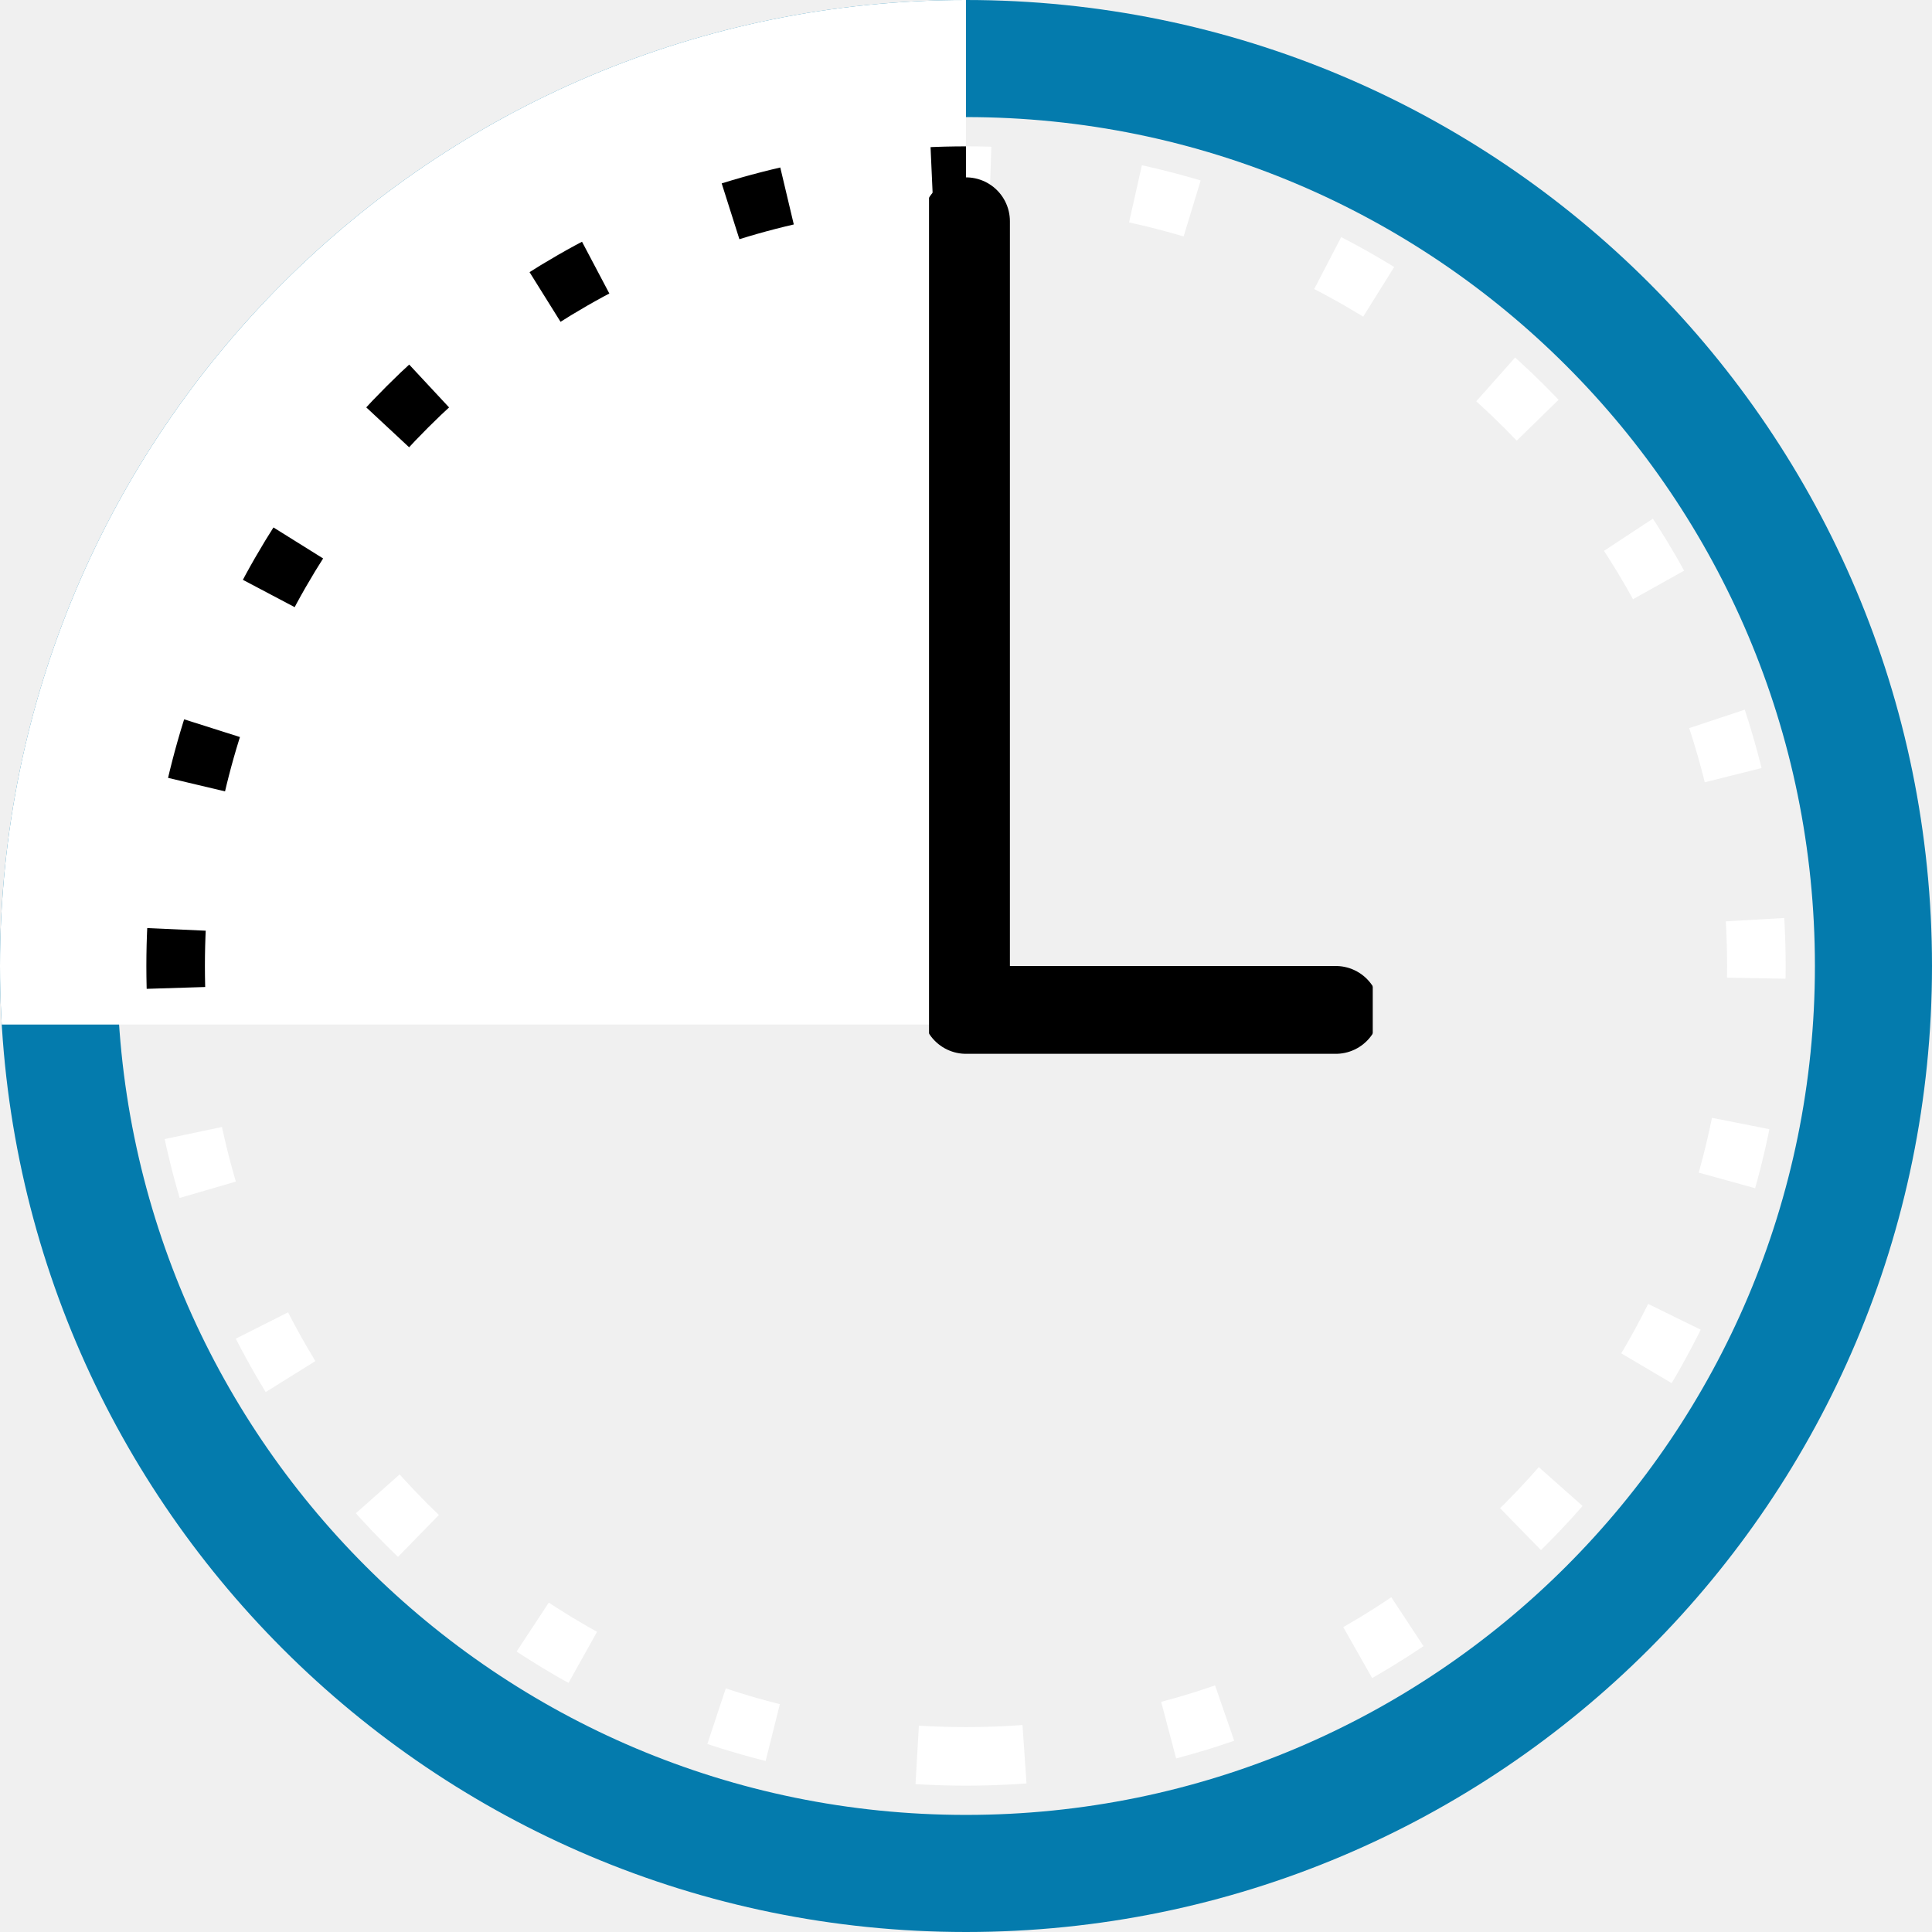
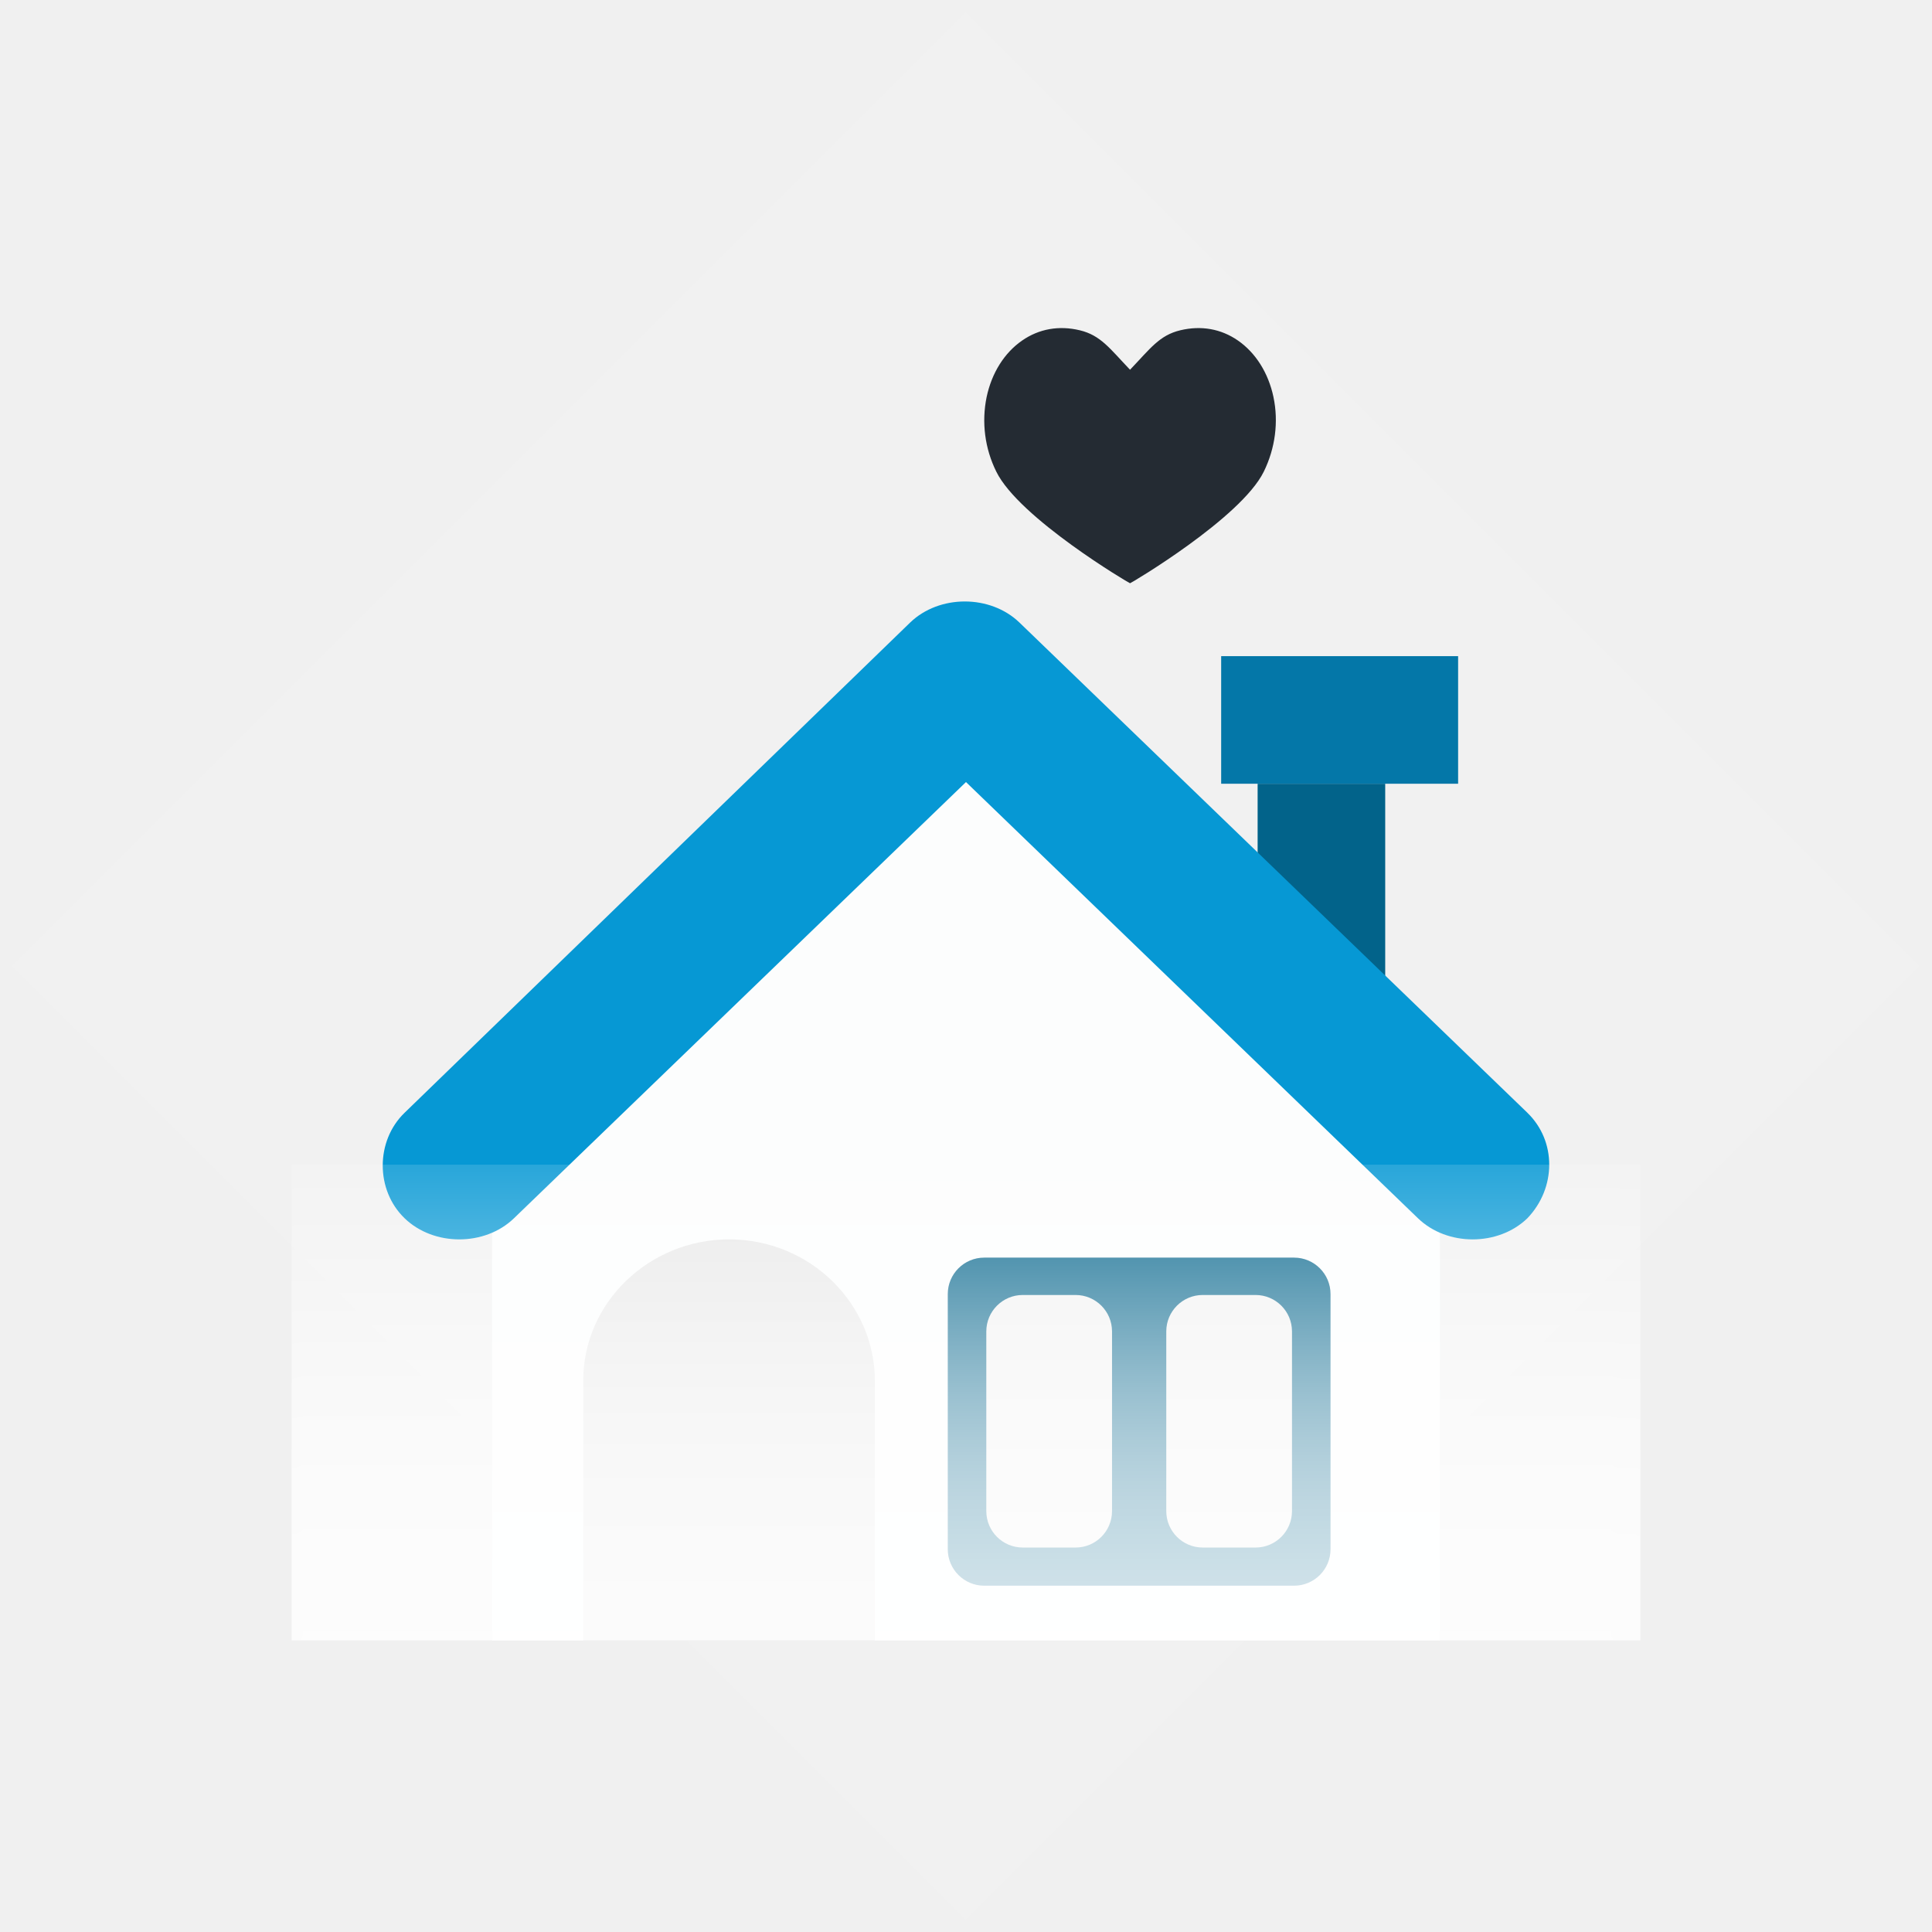
- <svg xmlns="http://www.w3.org/2000/svg" xmlns:xlink="http://www.w3.org/1999/xlink" width="66" height="66">
+ <svg xmlns="http://www.w3.org/2000/svg" xmlns:xlink="http://www.w3.org/1999/xlink" width="106" height="106">
  <defs>
-     <circle id="a" cx="33" cy="33" r="33" />
-     <path id="c" d="M0 0h39v39H0z" />
+     <path id="a" d="M16 16h74v74H16z" />
+     <linearGradient x1="46.483%" y1="-80.511%" x2="46.483%" y2="45.687%" id="c">
+       <stop stop-opacity=".012" offset="0%" />
+       <stop stop-color="#FFF" stop-opacity=".362" offset="43.581%" />
+       <stop stop-color="#FFF" stop-opacity=".899" offset="100%" />
+     </linearGradient>
+     <filter x="-20%" y="-41.2%" width="140%" height="182.4%" filterUnits="objectBoundingBox" id="d">
+       <feGaussianBlur stdDeviation="7" in="SourceGraphic" />
+     </filter>
  </defs>
  <g fill="none" fill-rule="evenodd">
-     <path d="M-4-6h74v74H-4z" />
    <mask id="b" fill="#fff">
      <use xlink:href="#a" />
    </mask>
-     <circle stroke="#047BAD" stroke-width="4" cx="33" cy="33" r="31" />
-     <path d="M33 60c14.912 0 27-12.088 27-27S47.912 6 33 6 6 18.088 6 33s12.088 27 27 27z" stroke="#FFF" stroke-width="2" stroke-dasharray="2,5" mask="url(#b)" />
+     <use fill="#F1F1F1" transform="rotate(-45 53 53)" xlink:href="#a" />
    <g mask="url(#b)">
-       <g transform="translate(-6 -4)">
-         <mask id="d" fill="#fff">
-           <use xlink:href="#c" />
-         </mask>
-         <use fill="#FFF" xlink:href="#c" />
-         <path d="M39 64c14.912 0 27-12.088 27-27S53.912 10 39 10 12 22.088 12 37s12.088 27 27 27z" stroke="#000" stroke-width="2" stroke-dasharray="2,5" mask="url(#d)" />
+       <g transform="translate(20.849 18)" fill-rule="nonzero">
+         <path fill="#02638A" d="M48.151 25h7v13h-7z" />
+         <path fill="#0477A8" d="M46.151 18h13v7h-13z" />
+         <path d="M6.151 48.911V77h52V48.911L32.151 24a2355.07 2355.07 0 0 1-26 24.911z" fill="#FCFDFD" />
+         <path d="M49.02 3.78c-.282-1.322-.974-2.421-1.947-3.096-.927-.643-2.021-.837-3.165-.563-1.148.275-1.646 1.002-2.757 2.165-1.11-1.162-1.609-1.89-2.757-2.165-1.144-.274-2.238-.08-3.164.563-.974.674-1.666 1.774-1.947 3.097a6.344 6.344 0 0 0 .531 4.098C35.066 10.423 41.105 14 41.151 14c.047 0 6.086-3.577 7.337-6.12.632-1.284.82-2.74.531-4.1z" fill="#242B33" />
+         <path d="M27.151 73h-16V57.754c0-4.337 3.661-7.754 8-7.754 4.475 0 8 3.549 8 7.754V73z" fill="#E8E8E8" />
+         <rect fill="#02638A" x="31.151" y="51" width="21" height="18" rx="2" />
+         <g transform="translate(33.151 53)" fill="#F1F1F1">
+           <rect x=".114" y=".05" width="6.898" height="13.857" rx="2" />
+           <rect x="9.988" y=".05" width="6.898" height="13.857" rx="2" />
+         </g>
+         <path d="M62.951 43.051L35.085 16.158c-1.6-1.544-4.4-1.544-6 0L1.35 43.051c-1.6 1.545-1.6 4.247 0 5.79 1.6 1.545 4.4 1.545 6 0l24.8-23.933 24.8 23.934c1.6 1.544 4.4 1.544 6 0 1.6-1.673 1.6-4.246 0-5.79z" fill="#0698D4" />
      </g>
    </g>
-     <path d="M33 7.559V34.5m0 0h12.632" stroke="#000" stroke-width="3" stroke-linecap="round" mask="url(#b)" />
+     <path fill="url(#c)" filter="url(#d)" mask="url(#b)" d="M0 69h105v51H0z" />
  </g>
</svg>
